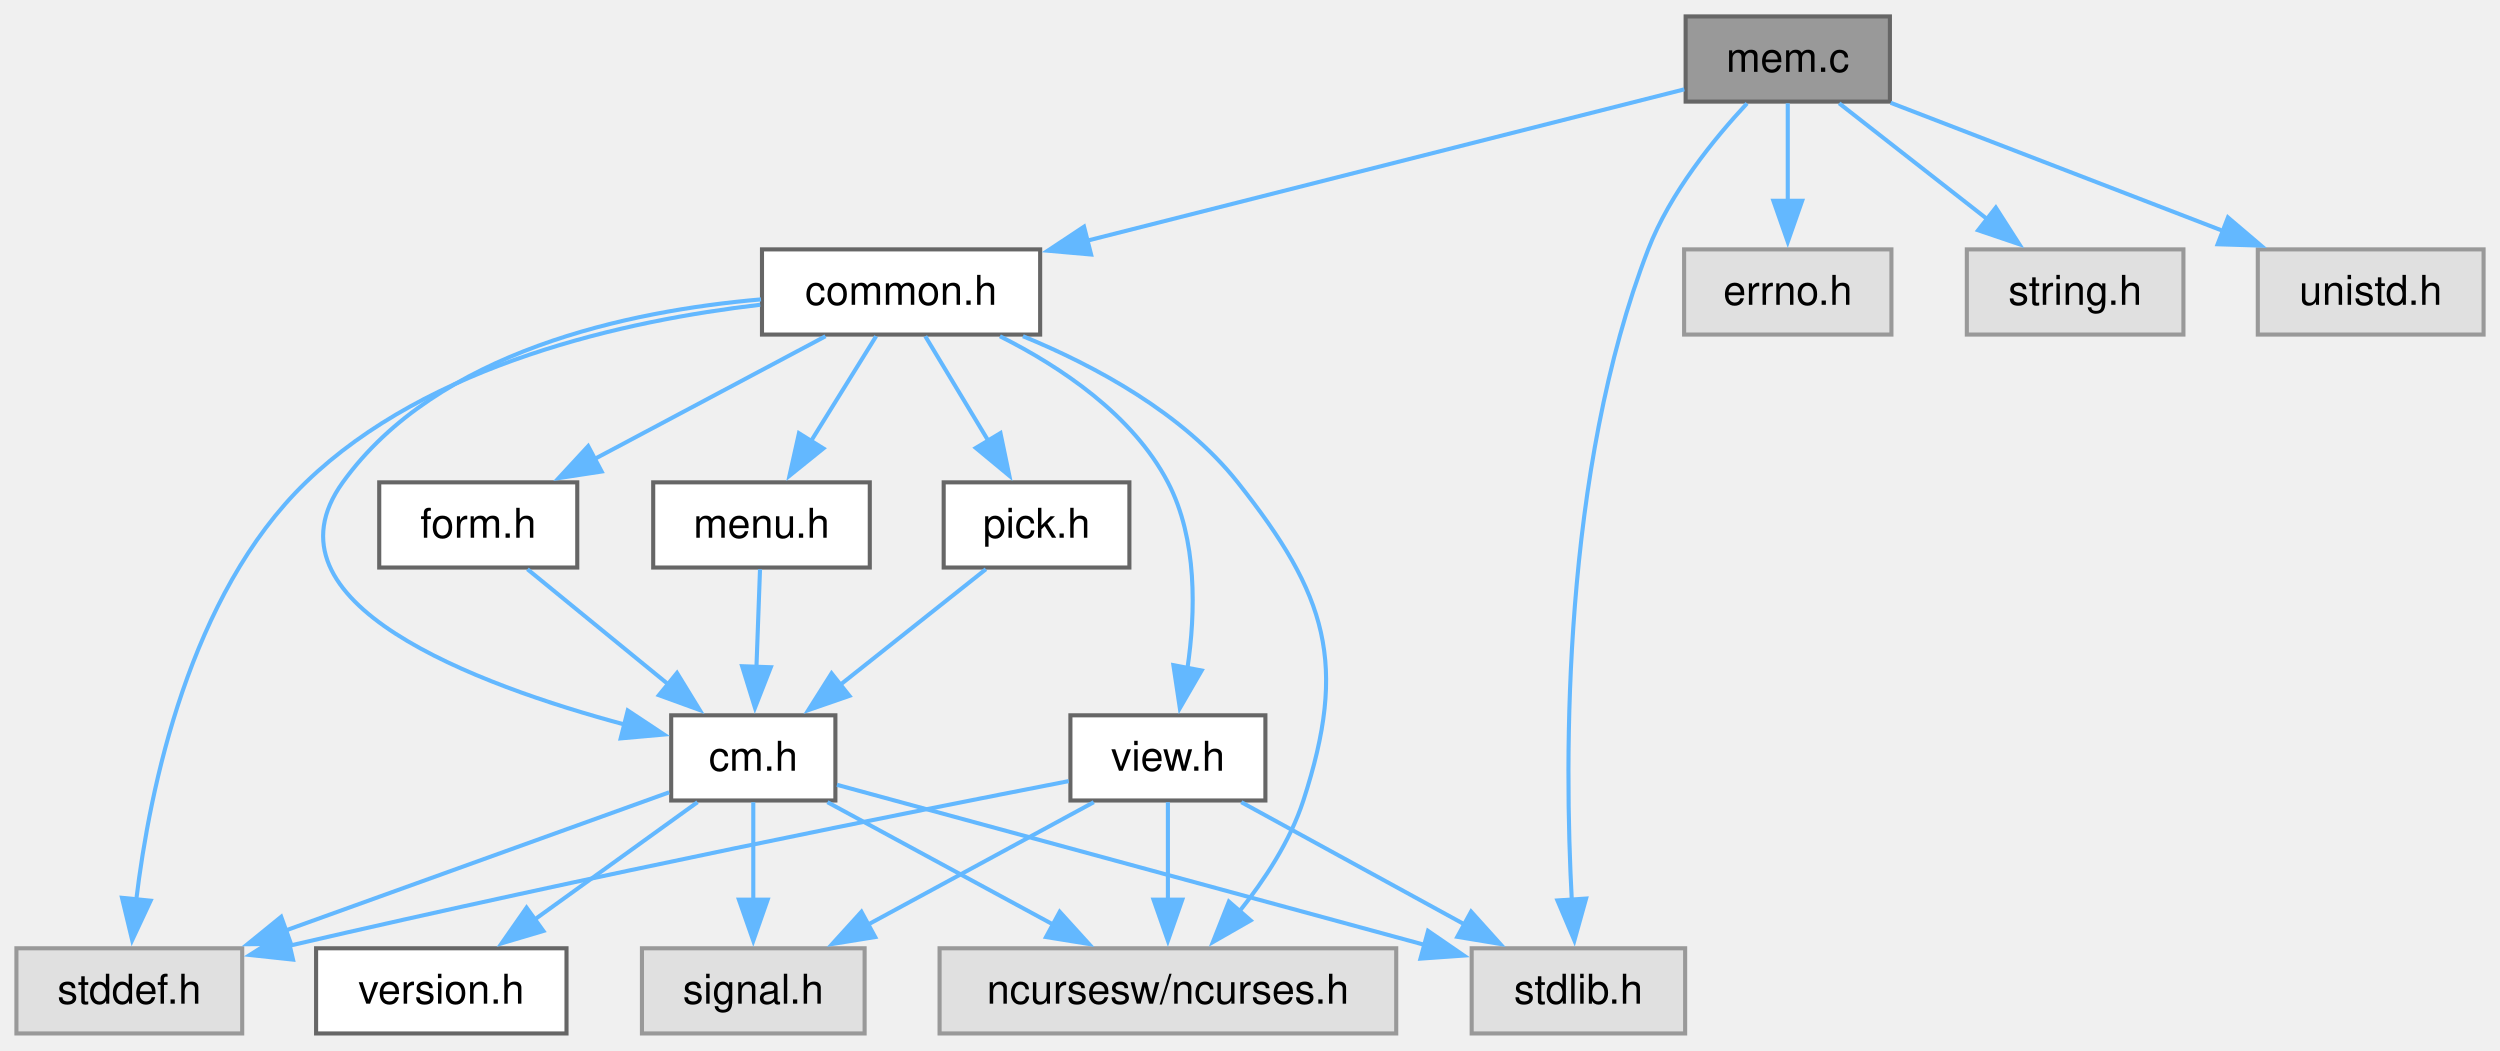
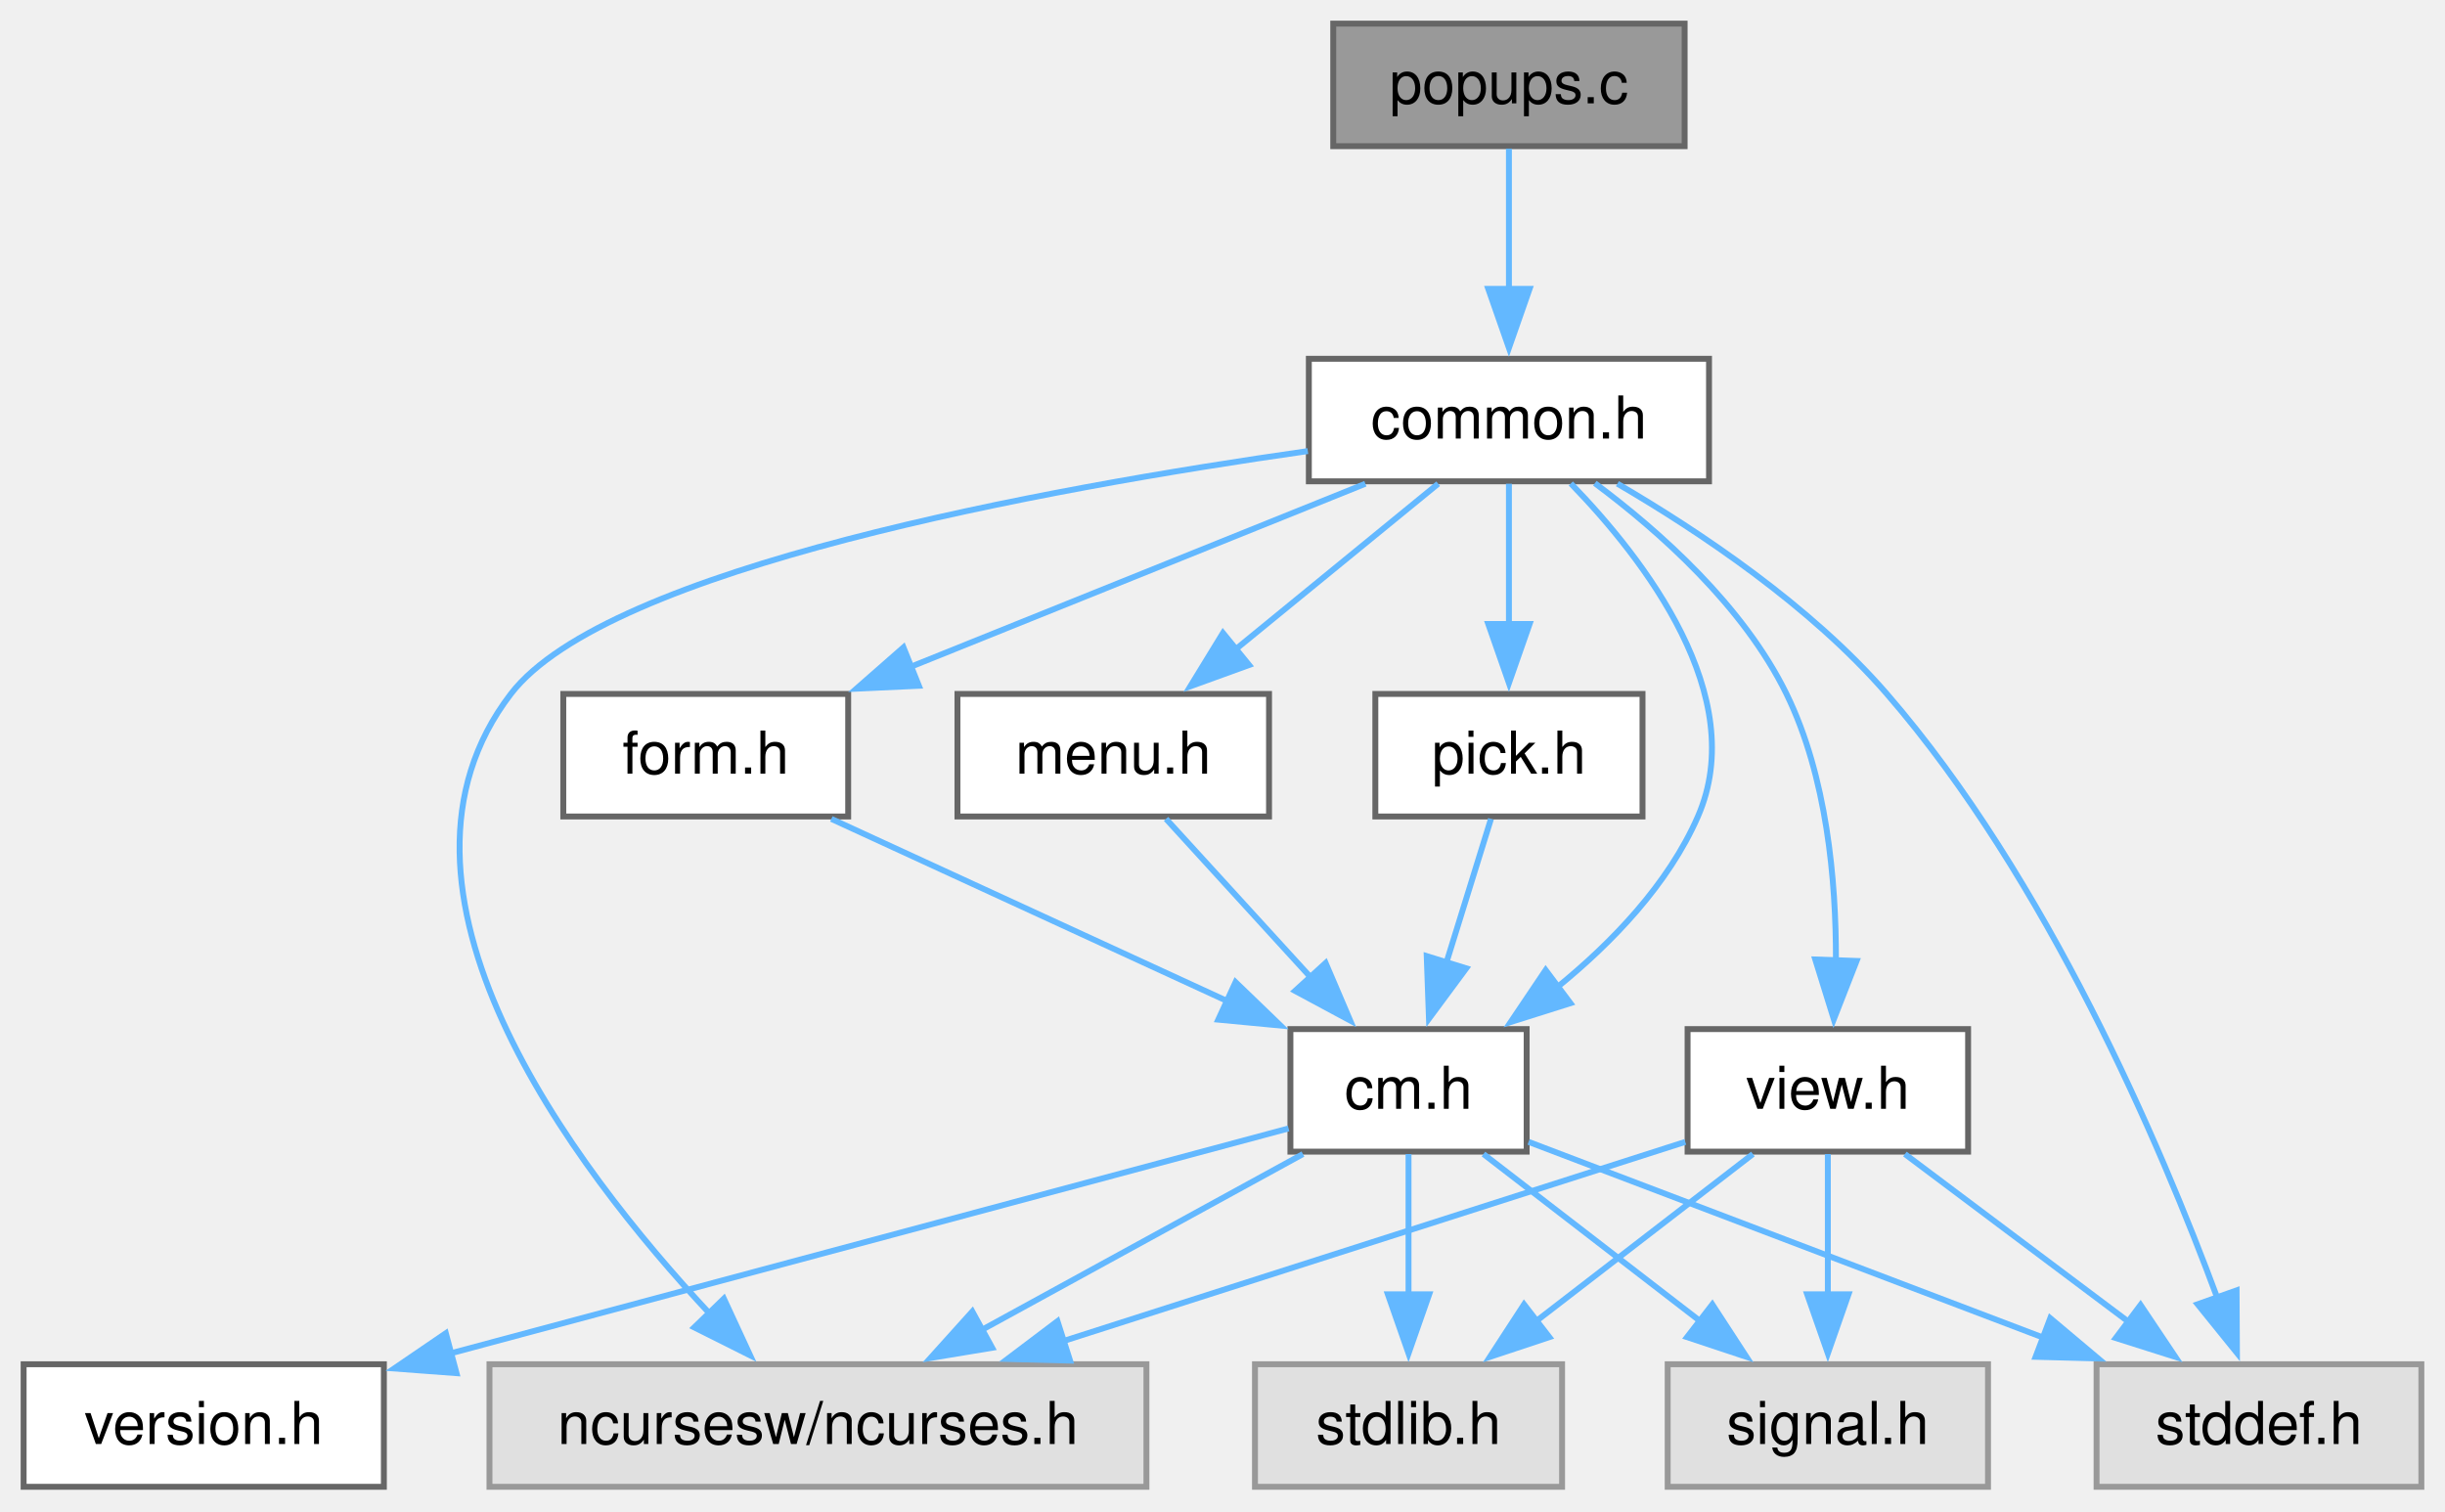
- <svg xmlns="http://www.w3.org/2000/svg" xmlns:xlink="http://www.w3.org/1999/xlink" width="609pt" height="256pt" viewBox="0.00 0.00 609.00 256.00">
+ <svg xmlns="http://www.w3.org/2000/svg" xmlns:xlink="http://www.w3.org/1999/xlink" width="414pt" height="256pt" viewBox="0.00 0.00 414.00 256.00">
  <g id="graph0" class="graph" transform="scale(1 1) rotate(0) translate(4 251.75)">
    <g id="Node000001" class="node">
      <g id="a_Node000001">
-         <a xlink:title="Create and destroy main data structures for C-Menu.">
-           <polygon fill="#999999" stroke="#666666" points="456.38,-247.75 406.62,-247.75 406.62,-227 456.38,-227 456.38,-247.75" />
-           <text xml:space="preserve" text-anchor="middle" x="431.5" y="-234.25" font-family="Helvetica,sans-Serif" font-size="10.00">mem.c</text>
+         <a xlink:title=" ">
+           <polygon fill="#999999" stroke="#666666" points="281.25,-247.75 221.75,-247.75 221.75,-227 281.25,-227 281.25,-247.75" />
+           <text xml:space="preserve" text-anchor="middle" x="251.5" y="-234.25" font-family="Helvetica,sans-Serif" font-size="10.00">popups.c</text>
        </a>
      </g>
    </g>
    <g id="Node000002" class="node">
      <g id="a_Node000002">
        <a xlink:href="../../dd/dd8/a00719.html" target="_top" xlink:title="Headder for C-Menu Menu, Form, Pick, and View components.">
-           <polygon fill="white" stroke="#666666" points="249.38,-191 181.62,-191 181.62,-170.25 249.38,-170.25 249.38,-191" />
-           <text xml:space="preserve" text-anchor="middle" x="215.5" y="-177.5" font-family="Helvetica,sans-Serif" font-size="10.00">common.h</text>
+           <polygon fill="white" stroke="#666666" points="285.38,-191 217.62,-191 217.62,-170.25 285.38,-170.25 285.38,-191" />
+           <text xml:space="preserve" text-anchor="middle" x="251.5" y="-177.5" font-family="Helvetica,sans-Serif" font-size="10.00">common.h</text>
        </a>
      </g>
    </g>
    <g id="edge1_Node000001_Node000002" class="edge">
      <g id="a_edge1_Node000001_Node000002">
        <a xlink:title=" ">
-           <path fill="none" stroke="#63b8ff" d="M406.3,-229.99C370.67,-220.96 305.01,-204.31 260.79,-193.11" />
-           <polygon fill="#63b8ff" stroke="#63b8ff" points="261.79,-189.75 251.23,-190.68 260.07,-196.53 261.79,-189.75" />
-         </a>
-       </g>
-     </g>
-     <g id="Node000008" class="node">
-       <g id="a_Node000008">
-         <a xlink:title=" ">
-           <polygon fill="#e0e0e0" stroke="#999999" points="406.5,-20.75 354.5,-20.75 354.5,0 406.5,0 406.5,-20.75" />
-           <text xml:space="preserve" text-anchor="middle" x="380.5" y="-7.25" font-family="Helvetica,sans-Serif" font-size="10.00">stdlib.h</text>
-         </a>
-       </g>
-     </g>
-     <g id="edge22_Node000001_Node000008" class="edge">
-       <g id="a_edge22_Node000001_Node000008">
-         <a xlink:title=" ">
-           <path fill="none" stroke="#63b8ff" d="M421.58,-226.56C413.58,-217.98 402.82,-204.77 397.5,-191 376.58,-136.85 377.04,-66.97 378.89,-32.51" />
-           <polygon fill="#63b8ff" stroke="#63b8ff" points="382.37,-32.86 379.52,-22.65 375.39,-32.4 382.37,-32.86" />
-         </a>
-       </g>
-     </g>
-     <g id="Node000013" class="node">
-       <g id="a_Node000013">
-         <a xlink:title=" ">
-           <polygon fill="#e0e0e0" stroke="#999999" points="456.75,-191 406.25,-191 406.25,-170.25 456.75,-170.25 456.75,-191" />
-           <text xml:space="preserve" text-anchor="middle" x="431.5" y="-177.5" font-family="Helvetica,sans-Serif" font-size="10.00">errno.h</text>
-         </a>
-       </g>
-     </g>
-     <g id="edge21_Node000001_Node000013" class="edge">
-       <g id="a_edge21_Node000001_Node000013">
-         <a xlink:title=" ">
-           <path fill="none" stroke="#63b8ff" d="M431.5,-226.59C431.5,-219.97 431.5,-210.97 431.5,-202.77" />
-           <polygon fill="#63b8ff" stroke="#63b8ff" points="435,-202.84 431.5,-192.84 428,-202.84 435,-202.84" />
-         </a>
-       </g>
-     </g>
-     <g id="Node000014" class="node">
-       <g id="a_Node000014">
-         <a xlink:title=" ">
-           <polygon fill="#e0e0e0" stroke="#999999" points="527.88,-191 475.12,-191 475.12,-170.25 527.88,-170.25 527.88,-191" />
-           <text xml:space="preserve" text-anchor="middle" x="501.5" y="-177.5" font-family="Helvetica,sans-Serif" font-size="10.00">string.h</text>
-         </a>
-       </g>
-     </g>
-     <g id="edge23_Node000001_Node000014" class="edge">
-       <g id="a_edge23_Node000001_Node000014">
-         <a xlink:title=" ">
-           <path fill="none" stroke="#63b8ff" d="M444.01,-226.59C454.07,-218.72 468.41,-207.5 480.26,-198.24" />
-           <polygon fill="#63b8ff" stroke="#63b8ff" points="482.18,-201.18 487.9,-192.26 477.87,-195.66 482.18,-201.18" />
-         </a>
-       </g>
-     </g>
-     <g id="Node000015" class="node">
-       <g id="a_Node000015">
-         <a xlink:title=" ">
-           <polygon fill="#e0e0e0" stroke="#999999" points="601,-191 546,-191 546,-170.25 601,-170.25 601,-191" />
-           <text xml:space="preserve" text-anchor="middle" x="573.5" y="-177.5" font-family="Helvetica,sans-Serif" font-size="10.00">unistd.h</text>
-         </a>
-       </g>
-     </g>
-     <g id="edge24_Node000001_Node000015" class="edge">
-       <g id="a_edge24_Node000001_Node000015">
-         <a xlink:title=" ">
-           <path fill="none" stroke="#63b8ff" d="M456.56,-226.71C479.03,-218.05 512.26,-205.24 537.56,-195.48" />
-           <polygon fill="#63b8ff" stroke="#63b8ff" points="538.73,-198.78 546.8,-191.92 536.21,-192.25 538.73,-198.78" />
+           <path fill="none" stroke="#63b8ff" d="M251.5,-226.59C251.5,-219.97 251.5,-210.97 251.5,-202.77" />
+           <polygon fill="#63b8ff" stroke="#63b8ff" points="255,-202.84 251.5,-192.84 248,-202.84 255,-202.84" />
        </a>
      </g>
    </g>
    <g id="Node000003" class="node">
      <g id="a_Node000003">
        <a xlink:title=" ">
-           <polygon fill="#e0e0e0" stroke="#999999" points="336.12,-20.75 224.88,-20.75 224.88,0 336.12,0 336.12,-20.75" />
-           <text xml:space="preserve" text-anchor="middle" x="280.5" y="-7.25" font-family="Helvetica,sans-Serif" font-size="10.00">ncursesw/ncurses.h</text>
+           <polygon fill="#e0e0e0" stroke="#999999" points="190.12,-20.75 78.88,-20.75 78.88,0 190.12,0 190.12,-20.75" />
+           <text xml:space="preserve" text-anchor="middle" x="134.5" y="-7.25" font-family="Helvetica,sans-Serif" font-size="10.00">ncursesw/ncurses.h</text>
        </a>
      </g>
    </g>
    <g id="edge2_Node000002_Node000003" class="edge">
      <g id="a_edge2_Node000002_Node000003">
        <a xlink:title=" ">
-           <path fill="none" stroke="#63b8ff" d="M245.19,-169.85C262.78,-162.62 284.16,-151.08 297.5,-134.25 319.34,-106.68 324.38,-90.2 313.5,-56.75 310.29,-46.87 304.03,-37.35 297.81,-29.6" />
-           <polygon fill="#63b8ff" stroke="#63b8ff" points="300.65,-27.53 291.46,-22.27 295.36,-32.12 300.65,-27.53" />
+           <path fill="none" stroke="#63b8ff" d="M217.45,-175.37C172.97,-169.03 98.82,-155.52 82.5,-134.25 57.28,-101.37 92.71,-54.43 116.33,-29.15" />
+           <polygon fill="#63b8ff" stroke="#63b8ff" points="118.57,-31.86 123.02,-22.25 113.55,-26.99 118.57,-31.86" />
        </a>
      </g>
    </g>
    <g id="Node000004" class="node">
      <g id="a_Node000004">
        <a xlink:href="../../d8/db9/a00725.html" target="_top" xlink:title="Headder for C-Menu API library, libcm.so.">
-           <polygon fill="white" stroke="#666666" points="199.5,-77.5 159.5,-77.5 159.5,-56.75 199.5,-56.75 199.5,-77.5" />
-           <text xml:space="preserve" text-anchor="middle" x="179.5" y="-64" font-family="Helvetica,sans-Serif" font-size="10.00">cm.h</text>
+           <polygon fill="white" stroke="#666666" points="254.5,-77.5 214.5,-77.5 214.5,-56.75 254.5,-56.75 254.5,-77.5" />
+           <text xml:space="preserve" text-anchor="middle" x="234.5" y="-64" font-family="Helvetica,sans-Serif" font-size="10.00">cm.h</text>
        </a>
      </g>
    </g>
    <g id="edge3_Node000002_Node000004" class="edge">
      <g id="a_edge3_Node000002_Node000004">
        <a xlink:title=" ">
-           <path fill="none" stroke="#63b8ff" d="M181.38,-178.82C149.2,-176.02 102.56,-166.26 79.5,-134.25 58.38,-104.94 111.85,-84.98 148.49,-75.16" />
-           <polygon fill="#63b8ff" stroke="#63b8ff" points="148.92,-78.67 157.75,-72.82 147.2,-71.88 148.92,-78.67" />
+           <path fill="none" stroke="#63b8ff" d="M261.98,-169.88C274.41,-157.08 292.38,-133.84 283.5,-113.5 278.49,-102.03 268.98,-92.16 259.67,-84.58" />
+           <polygon fill="#63b8ff" stroke="#63b8ff" points="261.91,-81.89 251.8,-78.7 257.72,-87.49 261.91,-81.89" />
        </a>
      </g>
    </g>
    <g id="Node000007" class="node">
      <g id="a_Node000007">
        <a xlink:title=" ">
-           <polygon fill="#e0e0e0" stroke="#999999" points="55,-20.75 0,-20.75 0,0 55,0 55,-20.75" />
-           <text xml:space="preserve" text-anchor="middle" x="27.5" y="-7.25" font-family="Helvetica,sans-Serif" font-size="10.00">stddef.h</text>
+           <polygon fill="#e0e0e0" stroke="#999999" points="406,-20.75 351,-20.75 351,0 406,0 406,-20.75" />
+           <text xml:space="preserve" text-anchor="middle" x="378.5" y="-7.25" font-family="Helvetica,sans-Serif" font-size="10.00">stddef.h</text>
        </a>
      </g>
    </g>
    <g id="edge20_Node000002_Node000007" class="edge">
      <g id="a_edge20_Node000002_Node000007">
        <a xlink:title=" ">
-           <path fill="none" stroke="#63b8ff" d="M181.19,-177.51C148.67,-173.72 100.46,-163.22 70.5,-134.25 42.17,-106.85 32.48,-59.76 29.19,-32.52" />
-           <polygon fill="#63b8ff" stroke="#63b8ff" points="32.69,-32.34 28.2,-22.74 25.72,-33.04 32.69,-32.34" />
+           <path fill="none" stroke="#63b8ff" d="M269.87,-169.85C283.75,-161.75 302.57,-149.18 315.5,-134.25 342.6,-102.97 361.8,-57.99 371.43,-32.02" />
+           <polygon fill="#63b8ff" stroke="#63b8ff" points="374.71,-33.26 374.77,-22.67 368.11,-30.91 374.71,-33.26" />
        </a>
      </g>
    </g>
    <g id="Node000009" class="node">
      <g id="a_Node000009">
        <a xlink:href="../../d2/d94/a00716.html" target="_top" xlink:title="Form data structures, enums, types, end process declarations.">
-           <polygon fill="white" stroke="#666666" points="136.62,-134.25 88.38,-134.25 88.38,-113.5 136.62,-113.5 136.62,-134.25" />
-           <text xml:space="preserve" text-anchor="middle" x="112.5" y="-120.75" font-family="Helvetica,sans-Serif" font-size="10.00">form.h</text>
+           <polygon fill="white" stroke="#666666" points="139.62,-134.25 91.38,-134.25 91.38,-113.5 139.62,-113.5 139.62,-134.25" />
+           <text xml:space="preserve" text-anchor="middle" x="115.5" y="-120.75" font-family="Helvetica,sans-Serif" font-size="10.00">form.h</text>
        </a>
      </g>
    </g>
    <g id="edge9_Node000002_Node000009" class="edge">
      <g id="a_edge9_Node000002_Node000009">
        <a xlink:title=" ">
-           <path fill="none" stroke="#63b8ff" d="M197.09,-169.84C181.41,-161.51 158.65,-149.41 140.69,-139.86" />
-           <polygon fill="#63b8ff" stroke="#63b8ff" points="142.56,-136.89 132.09,-135.29 139.28,-143.07 142.56,-136.89" />
+           <path fill="none" stroke="#63b8ff" d="M227.19,-169.84C205.72,-161.19 174.18,-148.5 150.09,-138.8" />
+           <polygon fill="#63b8ff" stroke="#63b8ff" points="151.59,-135.63 141.01,-135.14 148.98,-142.13 151.59,-135.63" />
        </a>
      </g>
    </g>
    <g id="Node000010" class="node">
      <g id="a_Node000010">
        <a xlink:href="../../df/df7/a00731.html" target="_top" xlink:title="Menu data structures, enums, types, end external declarations.">
-           <polygon fill="white" stroke="#666666" points="207.88,-134.25 155.12,-134.25 155.12,-113.5 207.88,-113.5 207.88,-134.25" />
-           <text xml:space="preserve" text-anchor="middle" x="181.5" y="-120.75" font-family="Helvetica,sans-Serif" font-size="10.00">menu.h</text>
+           <polygon fill="white" stroke="#666666" points="210.88,-134.25 158.12,-134.25 158.12,-113.5 210.88,-113.5 210.88,-134.25" />
+           <text xml:space="preserve" text-anchor="middle" x="184.5" y="-120.75" font-family="Helvetica,sans-Serif" font-size="10.00">menu.h</text>
        </a>
      </g>
    </g>
    <g id="edge11_Node000002_Node000010" class="edge">
      <g id="a_edge11_Node000002_Node000010">
        <a xlink:title=" ">
-           <path fill="none" stroke="#63b8ff" d="M209.42,-169.84C205.02,-162.75 198.93,-152.94 193.56,-144.29" />
-           <polygon fill="#63b8ff" stroke="#63b8ff" points="196.57,-142.51 188.32,-135.86 190.63,-146.21 196.57,-142.51" />
+           <path fill="none" stroke="#63b8ff" d="M239.52,-169.84C229.99,-162.05 216.44,-150.97 205.17,-141.76" />
+           <polygon fill="#63b8ff" stroke="#63b8ff" points="207.5,-139.15 197.55,-135.54 203.08,-144.57 207.5,-139.15" />
        </a>
      </g>
    </g>
    <g id="Node000011" class="node">
      <g id="a_Node000011">
        <a xlink:href="../../db/d7c/a00722.html" target="_top" xlink:title="Pick data structures, enums, types, end external declarations.">
-           <polygon fill="white" stroke="#666666" points="271.12,-134.25 225.88,-134.25 225.88,-113.5 271.12,-113.5 271.12,-134.25" />
-           <text xml:space="preserve" text-anchor="middle" x="248.5" y="-120.75" font-family="Helvetica,sans-Serif" font-size="10.00">pick.h</text>
+           <polygon fill="white" stroke="#666666" points="274.12,-134.25 228.88,-134.25 228.88,-113.5 274.12,-113.5 274.12,-134.25" />
+           <text xml:space="preserve" text-anchor="middle" x="251.5" y="-120.75" font-family="Helvetica,sans-Serif" font-size="10.00">pick.h</text>
        </a>
      </g>
    </g>
    <g id="edge13_Node000002_Node000011" class="edge">
      <g id="a_edge13_Node000002_Node000011">
        <a xlink:title=" ">
-           <path fill="none" stroke="#63b8ff" d="M221.4,-169.84C225.67,-162.75 231.58,-152.94 236.8,-144.29" />
-           <polygon fill="#63b8ff" stroke="#63b8ff" points="239.71,-146.25 241.87,-135.87 233.71,-142.63 239.71,-146.25" />
+           <path fill="none" stroke="#63b8ff" d="M251.5,-169.84C251.5,-163.22 251.5,-154.22 251.5,-146.02" />
+           <polygon fill="#63b8ff" stroke="#63b8ff" points="255,-146.09 251.5,-136.09 248,-146.09 255,-146.09" />
        </a>
      </g>
    </g>
    <g id="Node000012" class="node">
      <g id="a_Node000012">
        <a xlink:href="../../d6/dc0/a00734.html" target="_top" xlink:title="View data structures, enums, types, end external declarations.">
-           <polygon fill="white" stroke="#666666" points="304.25,-77.5 256.75,-77.5 256.75,-56.75 304.25,-56.75 304.25,-77.5" />
-           <text xml:space="preserve" text-anchor="middle" x="280.5" y="-64" font-family="Helvetica,sans-Serif" font-size="10.00">view.h</text>
+           <polygon fill="white" stroke="#666666" points="329.25,-77.5 281.75,-77.5 281.75,-56.75 329.25,-56.75 329.25,-77.5" />
+           <text xml:space="preserve" text-anchor="middle" x="305.5" y="-64" font-family="Helvetica,sans-Serif" font-size="10.00">view.h</text>
        </a>
      </g>
    </g>
    <g id="edge15_Node000002_Node000012" class="edge">
      <g id="a_edge15_Node000002_Node000012">
        <a xlink:title=" ">
-           <path fill="none" stroke="#63b8ff" d="M239.58,-169.84C254.3,-162.44 271.91,-150.72 280.5,-134.25 287.73,-120.38 287.27,-102.54 285.25,-88.88" />
-           <polygon fill="#63b8ff" stroke="#63b8ff" points="288.72,-88.41 283.41,-79.24 281.84,-89.72 288.72,-88.41" />
+           <path fill="none" stroke="#63b8ff" d="M266.05,-169.93C276.97,-161.8 291.23,-149.13 298.5,-134.25 305.33,-120.26 306.91,-102.65 306.87,-89.13" />
+           <polygon fill="#63b8ff" stroke="#63b8ff" points="310.37,-89.04 306.51,-79.17 303.37,-89.29 310.37,-89.04" />
        </a>
      </g>
    </g>
    <g id="edge5_Node000004_Node000003" class="edge">
      <g id="a_edge5_Node000004_Node000003">
        <a xlink:title=" ">
-           <path fill="none" stroke="#63b8ff" d="M197.56,-56.34C212.92,-48.01 235.24,-35.91 252.86,-26.36" />
-           <polygon fill="#63b8ff" stroke="#63b8ff" points="254.15,-29.64 261.27,-21.8 250.81,-23.49 254.15,-29.64" />
+           <path fill="none" stroke="#63b8ff" d="M216.62,-56.34C201.41,-48.01 179.31,-35.91 161.87,-26.36" />
+           <polygon fill="#63b8ff" stroke="#63b8ff" points="164,-23.54 153.55,-21.81 160.64,-29.68 164,-23.54" />
        </a>
      </g>
    </g>
    <g id="Node000005" class="node">
      <g id="a_Node000005">
        <a xlink:href="../../df/d3b/a00728.html" target="_top" xlink:title=" ">
-           <polygon fill="white" stroke="#666666" points="134,-20.75 73,-20.75 73,0 134,0 134,-20.75" />
-           <text xml:space="preserve" text-anchor="middle" x="103.5" y="-7.25" font-family="Helvetica,sans-Serif" font-size="10.00">version.h</text>
+           <polygon fill="white" stroke="#666666" points="61,-20.75 0,-20.75 0,0 61,0 61,-20.75" />
+           <text xml:space="preserve" text-anchor="middle" x="30.5" y="-7.25" font-family="Helvetica,sans-Serif" font-size="10.00">version.h</text>
        </a>
      </g>
    </g>
    <g id="edge4_Node000004_Node000005" class="edge">
      <g id="a_edge4_Node000004_Node000005">
        <a xlink:title=" ">
-           <path fill="none" stroke="#63b8ff" d="M165.91,-56.34C154.89,-48.4 139.11,-37.03 126.18,-27.71" />
-           <polygon fill="#63b8ff" stroke="#63b8ff" points="128.36,-24.97 118.2,-21.96 124.27,-30.65 128.36,-24.97" />
+           <path fill="none" stroke="#63b8ff" d="M214.19,-60.68C181.26,-51.84 115.53,-34.2 72.29,-22.59" />
+           <polygon fill="#63b8ff" stroke="#63b8ff" points="73.3,-19.24 62.74,-20.03 71.49,-26 73.3,-19.24" />
        </a>
      </g>
    </g>
    <g id="Node000006" class="node">
      <g id="a_Node000006">
        <a xlink:title=" ">
-           <polygon fill="#e0e0e0" stroke="#999999" points="206.62,-20.75 152.38,-20.75 152.38,0 206.62,0 206.62,-20.75" />
-           <text xml:space="preserve" text-anchor="middle" x="179.5" y="-7.25" font-family="Helvetica,sans-Serif" font-size="10.00">signal.h</text>
+           <polygon fill="#e0e0e0" stroke="#999999" points="332.62,-20.75 278.38,-20.75 278.38,0 332.62,0 332.62,-20.75" />
+           <text xml:space="preserve" text-anchor="middle" x="305.5" y="-7.25" font-family="Helvetica,sans-Serif" font-size="10.00">signal.h</text>
        </a>
      </g>
    </g>
    <g id="edge6_Node000004_Node000006" class="edge">
      <g id="a_edge6_Node000004_Node000006">
        <a xlink:title=" ">
-           <path fill="none" stroke="#63b8ff" d="M179.5,-56.34C179.5,-49.72 179.5,-40.72 179.5,-32.52" />
-           <polygon fill="#63b8ff" stroke="#63b8ff" points="183,-32.59 179.5,-22.59 176,-32.59 183,-32.59" />
+           <path fill="none" stroke="#63b8ff" d="M247.19,-56.34C257.39,-48.47 271.94,-37.25 283.96,-27.99" />
+           <polygon fill="#63b8ff" stroke="#63b8ff" points="285.94,-30.88 291.72,-22 281.66,-25.34 285.94,-30.88" />
        </a>
      </g>
    </g>
    <g id="edge7_Node000004_Node000007" class="edge">
      <g id="a_edge7_Node000004_Node000007">
        <a xlink:title=" ">
-           <path fill="none" stroke="#63b8ff" d="M159,-58.74C135.14,-50.15 95.25,-35.78 65.64,-25.11" />
-           <polygon fill="#63b8ff" stroke="#63b8ff" points="66.87,-21.84 56.28,-21.74 64.5,-28.42 66.87,-21.84" />
+           <path fill="none" stroke="#63b8ff" d="M254.83,-58.4C277.48,-49.78 314.56,-35.69 342.22,-25.17" />
+           <polygon fill="#63b8ff" stroke="#63b8ff" points="343.16,-28.55 351.27,-21.73 340.68,-22.01 343.16,-28.55" />
+         </a>
+       </g>
+     </g>
+     <g id="Node000008" class="node">
+       <g id="a_Node000008">
+         <a xlink:title=" ">
+           <polygon fill="#e0e0e0" stroke="#999999" points="260.5,-20.75 208.5,-20.75 208.5,0 260.5,0 260.5,-20.75" />
+           <text xml:space="preserve" text-anchor="middle" x="234.5" y="-7.25" font-family="Helvetica,sans-Serif" font-size="10.00">stdlib.h</text>
        </a>
      </g>
    </g>
    <g id="edge8_Node000004_Node000008" class="edge">
      <g id="a_edge8_Node000004_Node000008">
        <a xlink:title=" ">
-           <path fill="none" stroke="#63b8ff" d="M199.88,-60.57C233.43,-51.43 300.79,-33.09 343.1,-21.56" />
-           <polygon fill="#63b8ff" stroke="#63b8ff" points="343.87,-24.98 352.6,-18.98 342.03,-18.23 343.87,-24.98" />
+           <path fill="none" stroke="#63b8ff" d="M234.5,-56.34C234.5,-49.72 234.5,-40.72 234.5,-32.52" />
+           <polygon fill="#63b8ff" stroke="#63b8ff" points="238,-32.59 234.5,-22.59 231,-32.59 238,-32.59" />
        </a>
      </g>
    </g>
    <g id="edge10_Node000009_Node000004" class="edge">
      <g id="a_edge10_Node000009_Node000004">
        <a xlink:title=" ">
-           <path fill="none" stroke="#63b8ff" d="M124.48,-113.09C134.01,-105.3 147.56,-94.22 158.83,-85.01" />
-           <polygon fill="#63b8ff" stroke="#63b8ff" points="160.92,-87.82 166.45,-78.79 156.5,-82.4 160.92,-87.82" />
+           <path fill="none" stroke="#63b8ff" d="M136.77,-113.09C155.45,-104.5 182.83,-91.9 203.86,-82.22" />
+           <polygon fill="#63b8ff" stroke="#63b8ff" points="205.21,-85.45 212.83,-78.1 202.28,-79.1 205.21,-85.45" />
        </a>
      </g>
    </g>
    <g id="edge12_Node000010_Node000004" class="edge">
      <g id="a_edge12_Node000010_Node000004">
        <a xlink:title=" ">
-           <path fill="none" stroke="#63b8ff" d="M181.14,-113.09C180.9,-106.47 180.57,-97.47 180.27,-89.27" />
-           <polygon fill="#63b8ff" stroke="#63b8ff" points="183.77,-89.21 179.91,-79.34 176.78,-89.46 183.77,-89.21" />
+           <path fill="none" stroke="#63b8ff" d="M193.44,-113.09C200.26,-105.61 209.86,-95.11 218.06,-86.13" />
+           <polygon fill="#63b8ff" stroke="#63b8ff" points="220.46,-88.69 224.62,-78.95 215.29,-83.97 220.46,-88.69" />
        </a>
      </g>
    </g>
    <g id="edge14_Node000011_Node000004" class="edge">
      <g id="a_edge14_Node000011_Node000004">
        <a xlink:title=" ">
-           <path fill="none" stroke="#63b8ff" d="M236.16,-113.09C226.25,-105.22 212.11,-94 200.44,-84.74" />
-           <polygon fill="#63b8ff" stroke="#63b8ff" points="202.92,-82.24 192.91,-78.77 198.57,-87.73 202.92,-82.24" />
+           <path fill="none" stroke="#63b8ff" d="M248.46,-113.09C246.36,-106.31 243.48,-97.05 240.89,-88.69" />
+           <polygon fill="#63b8ff" stroke="#63b8ff" points="244.27,-87.79 237.96,-79.27 237.58,-89.86 244.27,-87.79" />
        </a>
      </g>
    </g>
    <g id="edge16_Node000012_Node000003" class="edge">
      <g id="a_edge16_Node000012_Node000003">
        <a xlink:title=" ">
-           <path fill="none" stroke="#63b8ff" d="M280.5,-56.34C280.5,-49.72 280.5,-40.72 280.5,-32.52" />
-           <polygon fill="#63b8ff" stroke="#63b8ff" points="284,-32.59 280.5,-22.59 277,-32.59 284,-32.59" />
+           <path fill="none" stroke="#63b8ff" d="M281.36,-58.4C253.98,-49.63 208.86,-35.18 175.85,-24.61" />
+           <polygon fill="#63b8ff" stroke="#63b8ff" points="177.19,-21.37 166.6,-21.65 175.06,-28.04 177.19,-21.37" />
        </a>
      </g>
    </g>
    <g id="edge17_Node000012_Node000006" class="edge">
      <g id="a_edge17_Node000012_Node000006">
        <a xlink:title=" ">
-           <path fill="none" stroke="#63b8ff" d="M262.44,-56.34C247.08,-48.01 224.76,-35.91 207.14,-26.36" />
-           <polygon fill="#63b8ff" stroke="#63b8ff" points="209.19,-23.49 198.73,-21.8 205.85,-29.64 209.19,-23.49" />
+           <path fill="none" stroke="#63b8ff" d="M305.5,-56.34C305.5,-49.72 305.5,-40.72 305.5,-32.52" />
+           <polygon fill="#63b8ff" stroke="#63b8ff" points="309,-32.59 305.5,-22.59 302,-32.59 309,-32.59" />
        </a>
      </g>
    </g>
    <g id="edge18_Node000012_Node000007" class="edge">
      <g id="a_edge18_Node000012_Node000007">
        <a xlink:title=" ">
-           <path fill="none" stroke="#63b8ff" d="M256.33,-61.47C218.05,-54.01 140.88,-38.63 66.35,-21.34" />
-           <polygon fill="#63b8ff" stroke="#63b8ff" points="67.38,-17.99 56.85,-19.12 65.79,-24.81 67.38,-17.99" />
+           <path fill="none" stroke="#63b8ff" d="M318.55,-56.34C329.14,-48.4 344.29,-37.03 356.72,-27.71" />
+           <polygon fill="#63b8ff" stroke="#63b8ff" points="358.45,-30.79 364.35,-21.99 354.25,-25.19 358.45,-30.79" />
        </a>
      </g>
    </g>
    <g id="edge19_Node000012_Node000008" class="edge">
      <g id="a_edge19_Node000012_Node000008">
        <a xlink:title=" ">
-           <path fill="none" stroke="#63b8ff" d="M298.38,-56.34C313.59,-48.01 335.69,-35.91 353.13,-26.36" />
-           <polygon fill="#63b8ff" stroke="#63b8ff" points="354.36,-29.68 361.45,-21.81 351,-23.54 354.36,-29.68" />
+           <path fill="none" stroke="#63b8ff" d="M292.81,-56.34C282.61,-48.47 268.06,-37.25 256.04,-27.99" />
+           <polygon fill="#63b8ff" stroke="#63b8ff" points="258.34,-25.34 248.28,-22 254.06,-30.88 258.34,-25.34" />
        </a>
      </g>
    </g>
  </g>
</svg>
